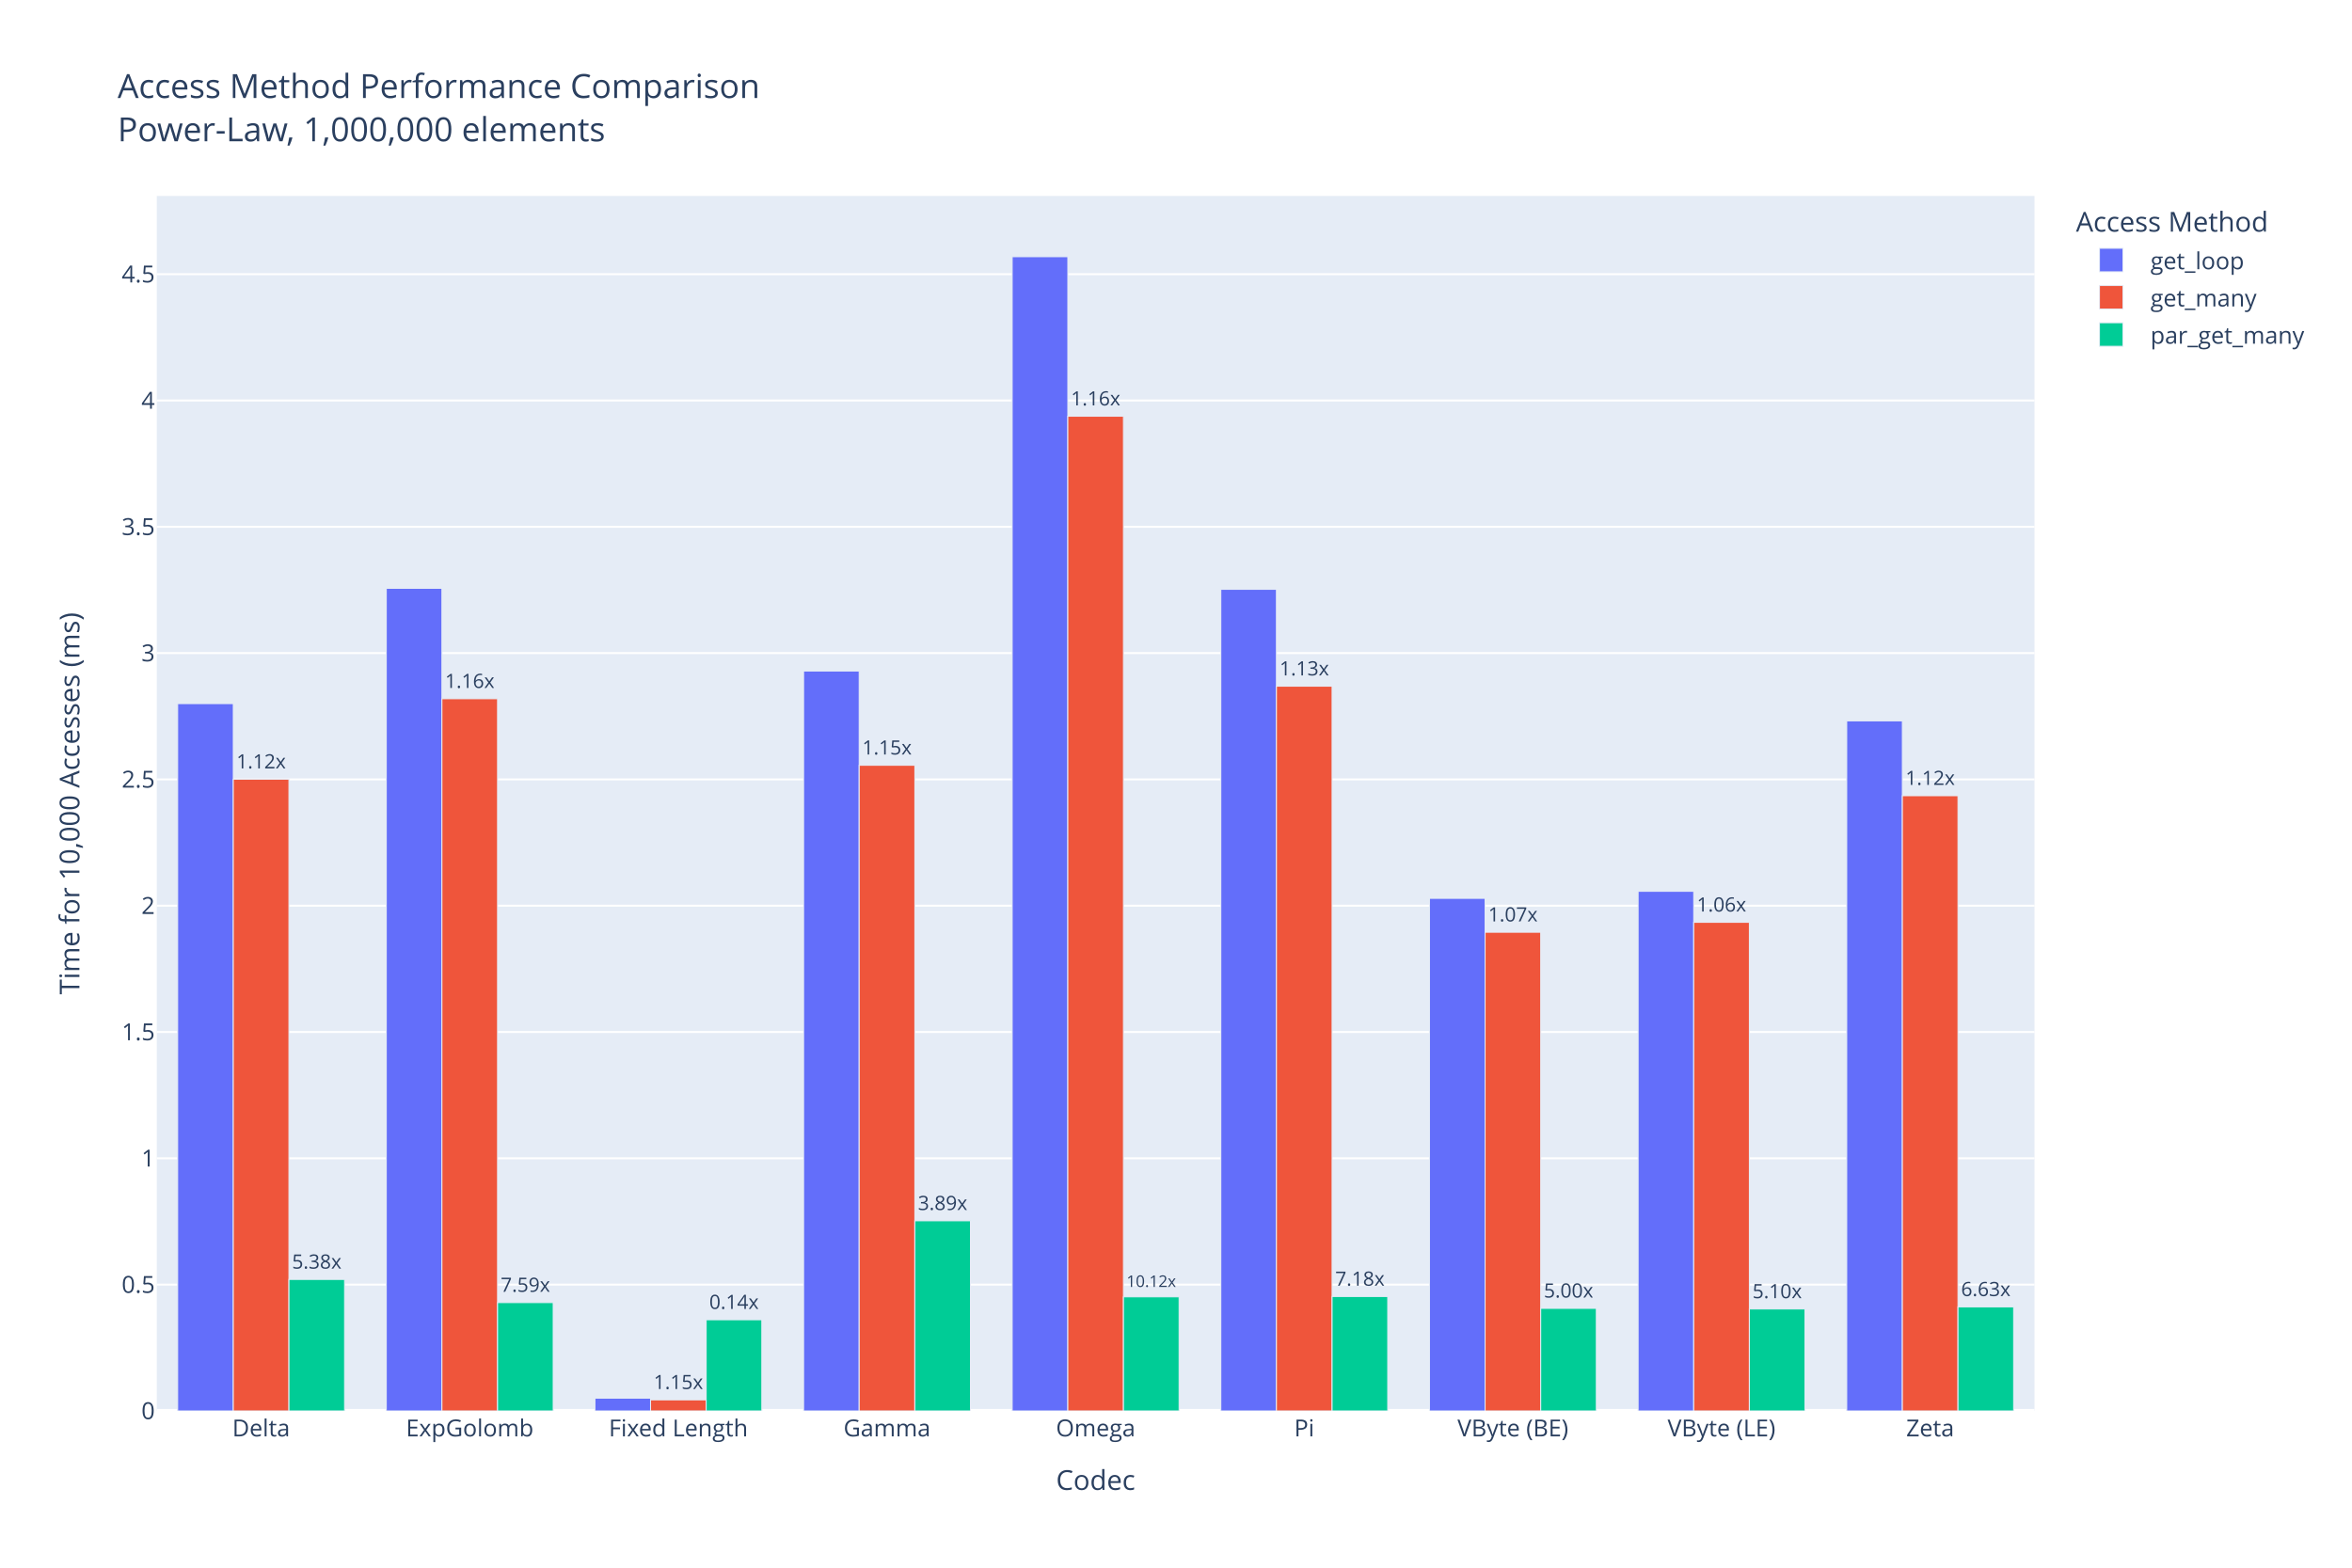
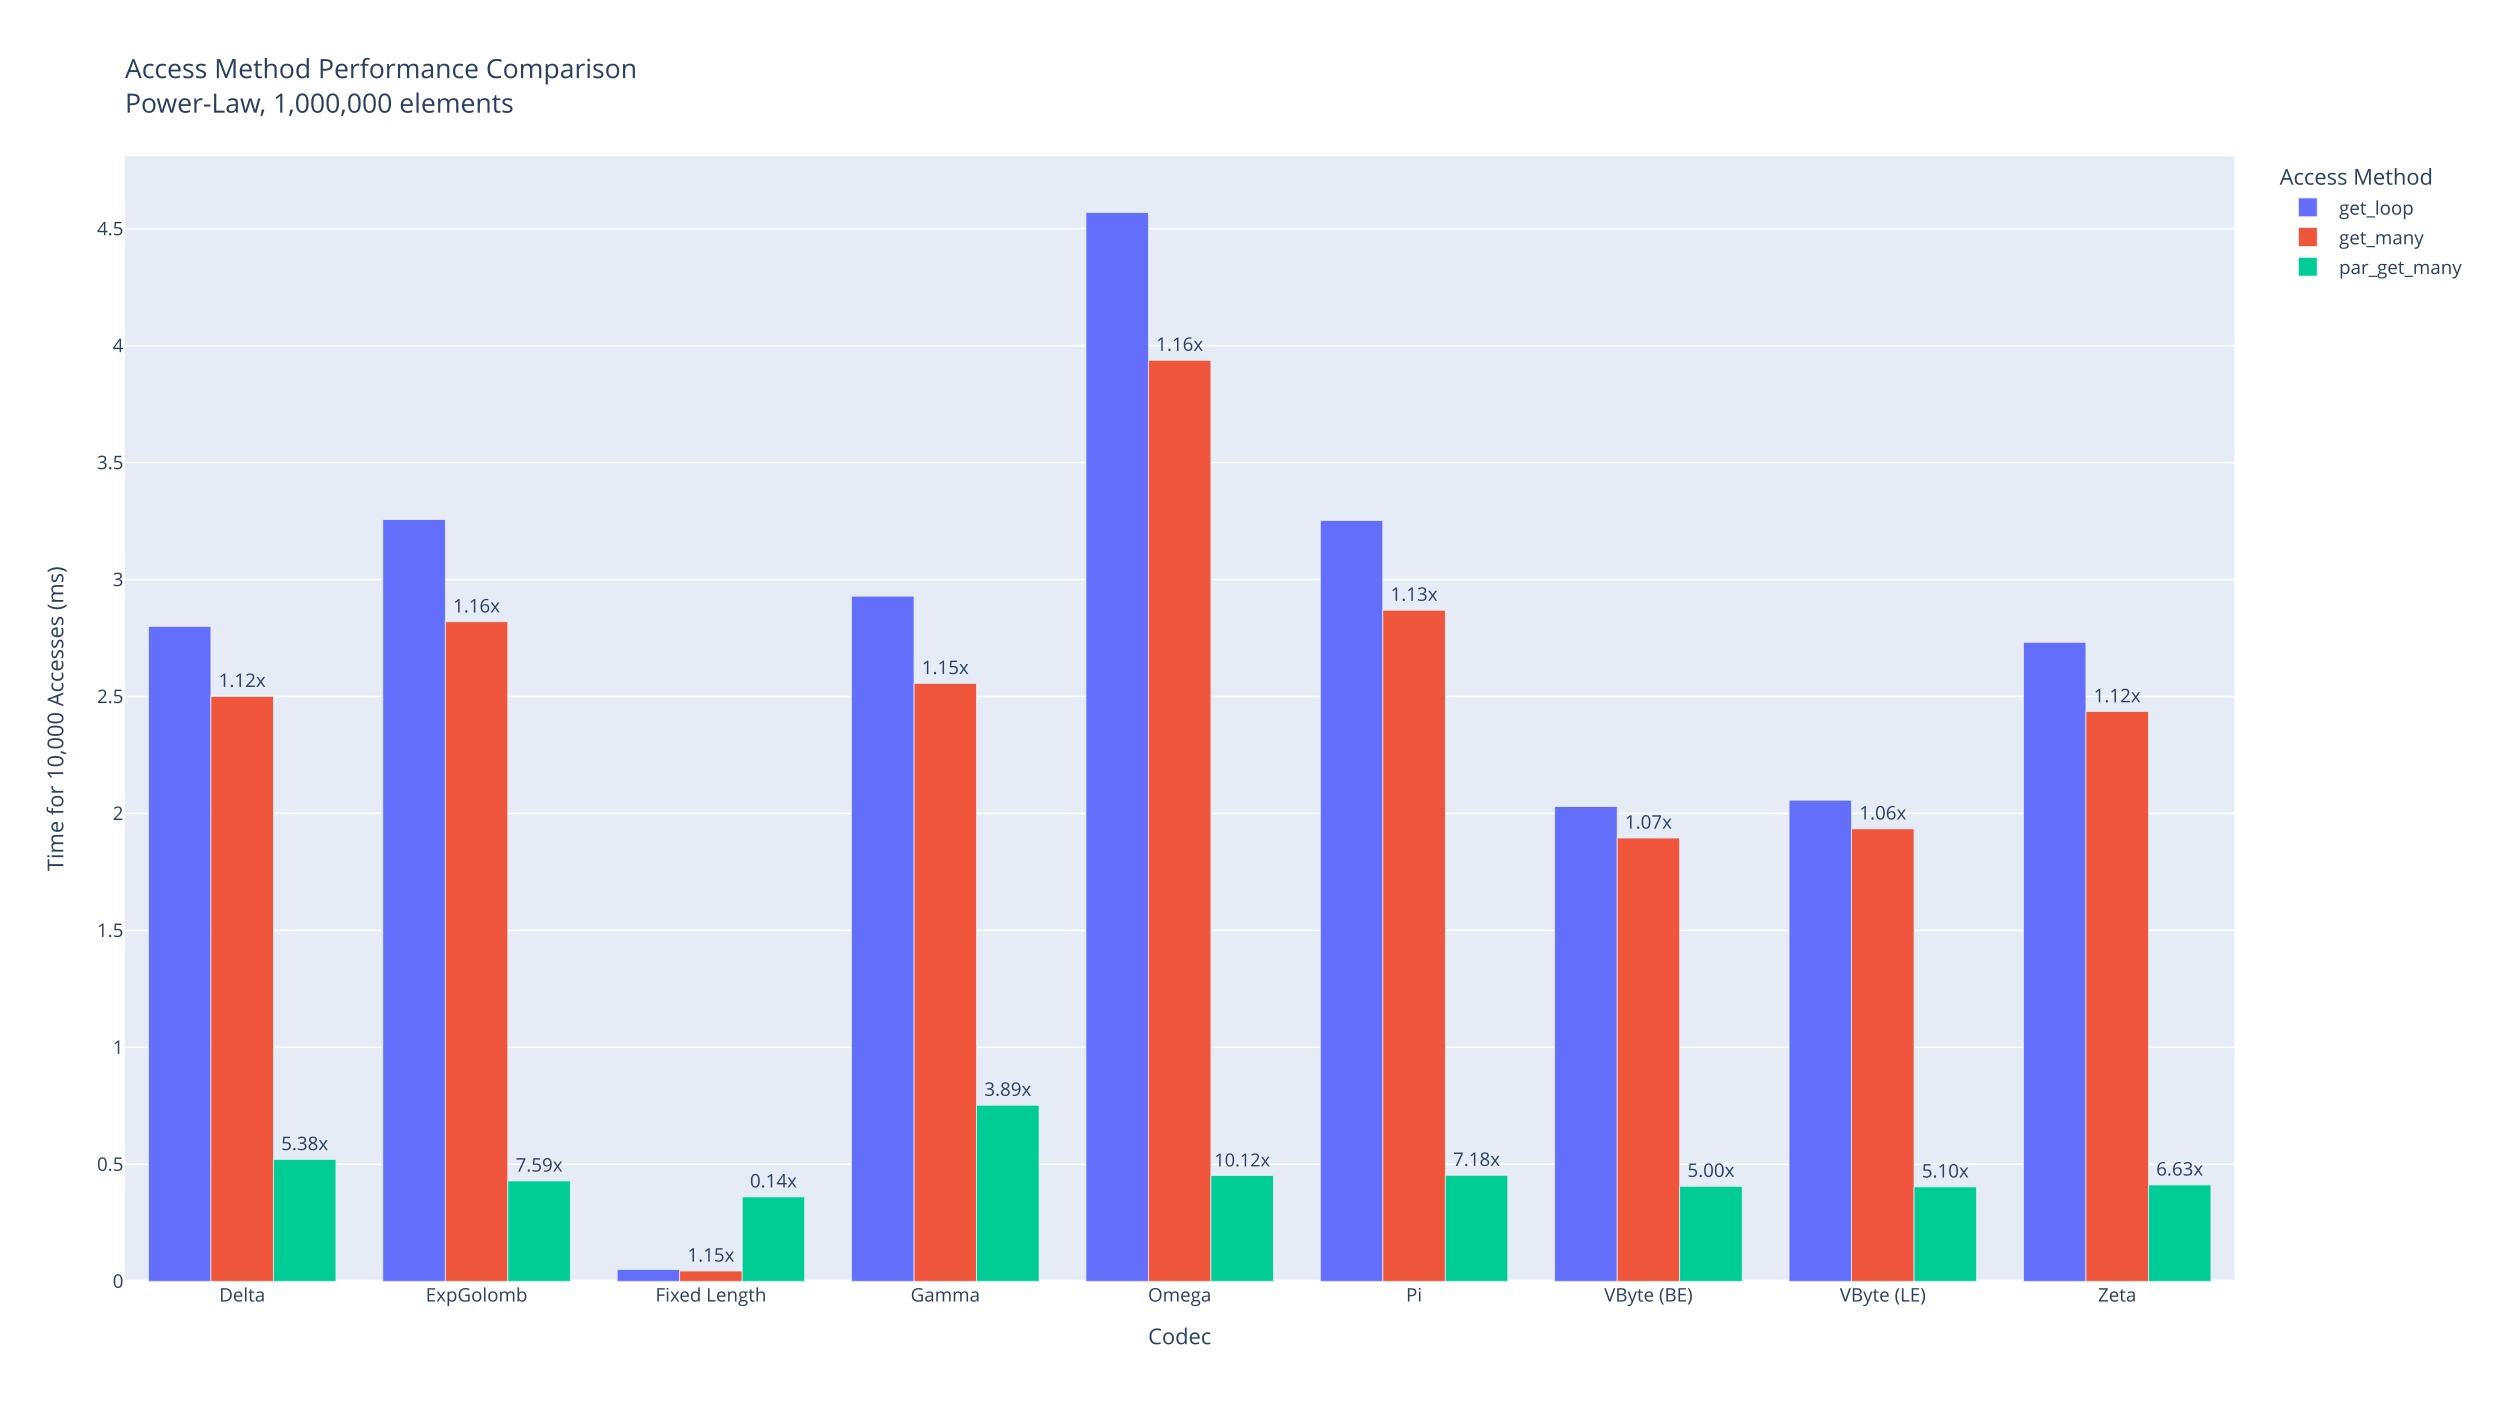
- <svg xmlns="http://www.w3.org/2000/svg" class="main-svg" width="1200" height="800" style="" viewBox="0 0 1200 800">
-   <rect x="0" y="0" width="1200" height="800" style="fill: rgb(255, 255, 255); fill-opacity: 1;" />
-   <defs id="defs-f13b94">
+ <svg xmlns="http://www.w3.org/2000/svg" class="main-svg" width="1600" height="900" style="" viewBox="0 0 1600 900">
+   <rect x="0" y="0" width="1600" height="900" style="fill: rgb(255, 255, 255); fill-opacity: 1;" />
+   <defs id="defs-7ab948">
    <g class="clips">
-       <clipPath id="clipf13b94xyplot" class="plotclip">
-         <rect width="958" height="620" />
+       <clipPath id="clip7ab948xyplot" class="plotclip">
+         <rect width="1350" height="720" />
      </clipPath>
-       <clipPath class="axesclip" id="clipf13b94x">
-         <rect x="80" y="0" width="958" height="800" />
+       <clipPath class="axesclip" id="clip7ab948x">
+         <rect x="80" y="0" width="1350" height="900" />
      </clipPath>
-       <clipPath class="axesclip" id="clipf13b94y">
-         <rect x="0" y="100" width="1200" height="620" />
+       <clipPath class="axesclip" id="clip7ab948y">
+         <rect x="0" y="100" width="1600" height="720" />
      </clipPath>
-       <clipPath class="axesclip" id="clipf13b94xy">
-         <rect x="80" y="100" width="958" height="620" />
+       <clipPath class="axesclip" id="clip7ab948xy">
+         <rect x="80" y="100" width="1350" height="720" />
      </clipPath>
    </g>
    <g class="gradients" />
    <g class="patterns" />
  </defs>
  <g class="bglayer">
-     <rect class="bg" x="80" y="100" width="958" height="620" style="fill: rgb(229, 236, 246); fill-opacity: 1; stroke-width: 0;" />
+     <rect class="bg" x="80" y="100" width="1350" height="720" style="fill: rgb(229, 236, 246); fill-opacity: 1; stroke-width: 0;" />
  </g>
  <g class="layer-below">
    <g class="imagelayer" />
    <g class="shapelayer" />
  </g>
  <g class="cartesianlayer">
    <g class="subplot xy">
      <g class="layer-subplot">
        <g class="shapelayer" />
        <g class="imagelayer" />
      </g>
      <g class="minor-gridlayer">
        <g class="x" />
        <g class="y" />
      </g>
      <g class="gridlayer">
        <g class="x" />
        <g class="y">
-           <path class="ygrid crisp" transform="translate(0,655.55)" d="M80,0h958" style="stroke: rgb(255, 255, 255); stroke-opacity: 1; stroke-width: 1px;" />
-           <path class="ygrid crisp" transform="translate(0,591.09)" d="M80,0h958" style="stroke: rgb(255, 255, 255); stroke-opacity: 1; stroke-width: 1px;" />
-           <path class="ygrid crisp" transform="translate(0,526.64)" d="M80,0h958" style="stroke: rgb(255, 255, 255); stroke-opacity: 1; stroke-width: 1px;" />
-           <path class="ygrid crisp" transform="translate(0,462.19)" d="M80,0h958" style="stroke: rgb(255, 255, 255); stroke-opacity: 1; stroke-width: 1px;" />
-           <path class="ygrid crisp" transform="translate(0,397.73)" d="M80,0h958" style="stroke: rgb(255, 255, 255); stroke-opacity: 1; stroke-width: 1px;" />
-           <path class="ygrid crisp" transform="translate(0,333.28)" d="M80,0h958" style="stroke: rgb(255, 255, 255); stroke-opacity: 1; stroke-width: 1px;" />
-           <path class="ygrid crisp" transform="translate(0,268.83)" d="M80,0h958" style="stroke: rgb(255, 255, 255); stroke-opacity: 1; stroke-width: 1px;" />
-           <path class="ygrid crisp" transform="translate(0,204.38)" d="M80,0h958" style="stroke: rgb(255, 255, 255); stroke-opacity: 1; stroke-width: 1px;" />
-           <path class="ygrid crisp" transform="translate(0,139.92)" d="M80,0h958" style="stroke: rgb(255, 255, 255); stroke-opacity: 1; stroke-width: 1px;" />
+           <path class="ygrid crisp" transform="translate(0,745.15)" d="M80,0h1350" style="stroke: rgb(255, 255, 255); stroke-opacity: 1; stroke-width: 1px;" />
+           <path class="ygrid crisp" transform="translate(0,670.3)" d="M80,0h1350" style="stroke: rgb(255, 255, 255); stroke-opacity: 1; stroke-width: 1px;" />
+           <path class="ygrid crisp" transform="translate(0,595.45)" d="M80,0h1350" style="stroke: rgb(255, 255, 255); stroke-opacity: 1; stroke-width: 1px;" />
+           <path class="ygrid crisp" transform="translate(0,520.61)" d="M80,0h1350" style="stroke: rgb(255, 255, 255); stroke-opacity: 1; stroke-width: 1px;" />
+           <path class="ygrid crisp" transform="translate(0,445.76)" d="M80,0h1350" style="stroke: rgb(255, 255, 255); stroke-opacity: 1; stroke-width: 1px;" />
+           <path class="ygrid crisp" transform="translate(0,370.91)" d="M80,0h1350" style="stroke: rgb(255, 255, 255); stroke-opacity: 1; stroke-width: 1px;" />
+           <path class="ygrid crisp" transform="translate(0,296.06)" d="M80,0h1350" style="stroke: rgb(255, 255, 255); stroke-opacity: 1; stroke-width: 1px;" />
+           <path class="ygrid crisp" transform="translate(0,221.21)" d="M80,0h1350" style="stroke: rgb(255, 255, 255); stroke-opacity: 1; stroke-width: 1px;" />
+           <path class="ygrid crisp" transform="translate(0,146.36)" d="M80,0h1350" style="stroke: rgb(255, 255, 255); stroke-opacity: 1; stroke-width: 1px;" />
        </g>
      </g>
      <g class="zerolinelayer">
-         <path class="yzl zl crisp" transform="translate(0,720)" d="M80,0h958" style="stroke: rgb(255, 255, 255); stroke-opacity: 1; stroke-width: 2px;" />
+         <path class="yzl zl crisp" transform="translate(0,820)" d="M80,0h1350" style="stroke: rgb(255, 255, 255); stroke-opacity: 1; stroke-width: 2px;" />
      </g>
      <g class="layer-between">
        <g class="shapelayer" />
        <g class="imagelayer" />
      </g>
      <path class="xlines-below" />
      <path class="ylines-below" />
      <g class="overlines-below" />
      <g class="xaxislayer-below" />
      <g class="yaxislayer-below" />
      <g class="overaxes-below" />
      <g class="overplot">
-         <g class="xy" transform="translate(80,100)" clip-path="url(#clipf13b94xyplot)">
+         <g class="xy" transform="translate(80,100)" clip-path="url(#clip7ab948xyplot)">
          <g class="barlayer mlayer">
            <g class="trace bars" style="opacity: 1;">
              <g class="points">
                <g class="point">
-                   <path d="M10.64,620V259.06H39.03V620Z" style="vector-effect: none; opacity: 1; stroke-width: 0.5px; fill: rgb(99, 110, 250); fill-opacity: 1; stroke: rgb(229, 236, 246); stroke-opacity: 1;" />
-                 </g>
-                 <g class="point">
-                   <path d="M117.09,620V200.23H145.47V620Z" style="vector-effect: none; opacity: 1; stroke-width: 0.5px; fill: rgb(99, 110, 250); fill-opacity: 1; stroke: rgb(229, 236, 246); stroke-opacity: 1;" />
-                 </g>
-                 <g class="point">
-                   <path d="M223.53,620V613.51H251.92V620Z" style="vector-effect: none; opacity: 1; stroke-width: 0.5px; fill: rgb(99, 110, 250); fill-opacity: 1; stroke: rgb(229, 236, 246); stroke-opacity: 1;" />
-                 </g>
-                 <g class="point">
-                   <path d="M329.98,620V242.43H358.36V620Z" style="vector-effect: none; opacity: 1; stroke-width: 0.5px; fill: rgb(99, 110, 250); fill-opacity: 1; stroke: rgb(229, 236, 246); stroke-opacity: 1;" />
-                 </g>
-                 <g class="point">
-                   <path d="M436.42,620V31H464.81V620Z" style="vector-effect: none; opacity: 1; stroke-width: 0.5px; fill: rgb(99, 110, 250); fill-opacity: 1; stroke: rgb(229, 236, 246); stroke-opacity: 1;" />
-                 </g>
-                 <g class="point">
-                   <path d="M542.87,620V200.74H571.25V620Z" style="vector-effect: none; opacity: 1; stroke-width: 0.5px; fill: rgb(99, 110, 250); fill-opacity: 1; stroke: rgb(229, 236, 246); stroke-opacity: 1;" />
-                 </g>
-                 <g class="point">
-                   <path d="M649.31,620V358.43H677.7V620Z" style="vector-effect: none; opacity: 1; stroke-width: 0.5px; fill: rgb(99, 110, 250); fill-opacity: 1; stroke: rgb(229, 236, 246); stroke-opacity: 1;" />
-                 </g>
-                 <g class="point">
-                   <path d="M755.76,620V354.85H784.14V620Z" style="vector-effect: none; opacity: 1; stroke-width: 0.5px; fill: rgb(99, 110, 250); fill-opacity: 1; stroke: rgb(229, 236, 246); stroke-opacity: 1;" />
-                 </g>
-                 <g class="point">
-                   <path d="M862.2,620V267.86H890.59V620Z" style="vector-effect: none; opacity: 1; stroke-width: 0.5px; fill: rgb(99, 110, 250); fill-opacity: 1; stroke: rgb(229, 236, 246); stroke-opacity: 1;" />
+                   <path d="M15,720V300.85H55V720Z" style="vector-effect: none; opacity: 1; stroke-width: 0.5px; fill: rgb(99, 110, 250); fill-opacity: 1; stroke: rgb(229, 236, 246); stroke-opacity: 1;" />
+                 </g>
+                 <g class="point">
+                   <path d="M165,720V232.53H205V720Z" style="vector-effect: none; opacity: 1; stroke-width: 0.5px; fill: rgb(99, 110, 250); fill-opacity: 1; stroke: rgb(229, 236, 246); stroke-opacity: 1;" />
+                 </g>
+                 <g class="point">
+                   <path d="M315,720V712.46H355V720Z" style="vector-effect: none; opacity: 1; stroke-width: 0.5px; fill: rgb(99, 110, 250); fill-opacity: 1; stroke: rgb(229, 236, 246); stroke-opacity: 1;" />
+                 </g>
+                 <g class="point">
+                   <path d="M465,720V281.53H505V720Z" style="vector-effect: none; opacity: 1; stroke-width: 0.5px; fill: rgb(99, 110, 250); fill-opacity: 1; stroke: rgb(229, 236, 246); stroke-opacity: 1;" />
+                 </g>
+                 <g class="point">
+                   <path d="M615,720V36H655V720Z" style="vector-effect: none; opacity: 1; stroke-width: 0.5px; fill: rgb(99, 110, 250); fill-opacity: 1; stroke: rgb(229, 236, 246); stroke-opacity: 1;" />
+                 </g>
+                 <g class="point">
+                   <path d="M765,720V233.12H805V720Z" style="vector-effect: none; opacity: 1; stroke-width: 0.5px; fill: rgb(99, 110, 250); fill-opacity: 1; stroke: rgb(229, 236, 246); stroke-opacity: 1;" />
+                 </g>
+                 <g class="point">
+                   <path d="M915,720V416.24H955V720Z" style="vector-effect: none; opacity: 1; stroke-width: 0.5px; fill: rgb(99, 110, 250); fill-opacity: 1; stroke: rgb(229, 236, 246); stroke-opacity: 1;" />
+                 </g>
+                 <g class="point">
+                   <path d="M1065,720V412.09H1105V720Z" style="vector-effect: none; opacity: 1; stroke-width: 0.5px; fill: rgb(99, 110, 250); fill-opacity: 1; stroke: rgb(229, 236, 246); stroke-opacity: 1;" />
+                 </g>
+                 <g class="point">
+                   <path d="M1215,720V311.06H1255V720Z" style="vector-effect: none; opacity: 1; stroke-width: 0.5px; fill: rgb(99, 110, 250); fill-opacity: 1; stroke: rgb(229, 236, 246); stroke-opacity: 1;" />
                </g>
              </g>
            </g>
            <g class="trace bars" style="opacity: 1;">
              <g class="points">
                <g class="point">
-                   <path d="M39.03,620V297.63H67.41V620Z" style="vector-effect: none; opacity: 1; stroke-width: 0.5px; fill: rgb(239, 85, 59); fill-opacity: 1; stroke: rgb(229, 236, 246); stroke-opacity: 1;" />
-                   <text class="bartext bartext-outside" text-anchor="middle" data-notex="1" x="0" y="0" style="font-family: 'Open Sans', verdana, arial, sans-serif; font-size: 12px; fill: rgb(42, 63, 95); fill-opacity: 1; white-space: pre;" transform="translate(53.22,292.1143)scale(0.8385596)">1.12x</text>
-                 </g>
-                 <g class="point">
-                   <path d="M145.47,620V256.58H173.86V620Z" style="vector-effect: none; opacity: 1; stroke-width: 0.5px; fill: rgb(239, 85, 59); fill-opacity: 1; stroke: rgb(229, 236, 246); stroke-opacity: 1;" />
-                   <text class="bartext bartext-outside" text-anchor="middle" data-notex="1" x="0" y="0" style="font-family: 'Open Sans', verdana, arial, sans-serif; font-size: 12px; fill: rgb(42, 63, 95); fill-opacity: 1; white-space: pre;" transform="translate(159.665,251.0634)scale(0.838855)">1.16x</text>
-                 </g>
-                 <g class="point">
-                   <path d="M251.92,620V614.35H280.3V620Z" style="vector-effect: none; opacity: 1; stroke-width: 0.5px; fill: rgb(239, 85, 59); fill-opacity: 1; stroke: rgb(229, 236, 246); stroke-opacity: 1;" />
-                   <text class="bartext bartext-outside" text-anchor="middle" data-notex="1" x="0" y="0" style="font-family: 'Open Sans', verdana, arial, sans-serif; font-size: 12px; fill: rgb(42, 63, 95); fill-opacity: 1; white-space: pre;" transform="translate(266.11,608.8343)scale(0.8385596)">1.15x</text>
-                 </g>
-                 <g class="point">
-                   <path d="M358.36,620V290.54H386.75V620Z" style="vector-effect: none; opacity: 1; stroke-width: 0.5px; fill: rgb(239, 85, 59); fill-opacity: 1; stroke: rgb(229, 236, 246); stroke-opacity: 1;" />
-                   <text class="bartext bartext-outside" text-anchor="middle" data-notex="1" x="0" y="0" style="font-family: 'Open Sans', verdana, arial, sans-serif; font-size: 12px; fill: rgb(42, 63, 95); fill-opacity: 1; white-space: pre;" transform="translate(372.555,285.0234)scale(0.838855)">1.15x</text>
-                 </g>
-                 <g class="point">
-                   <path d="M464.81,620V112.41H493.19V620Z" style="vector-effect: none; opacity: 1; stroke-width: 0.5px; fill: rgb(239, 85, 59); fill-opacity: 1; stroke: rgb(229, 236, 246); stroke-opacity: 1;" />
-                   <text class="bartext bartext-outside" text-anchor="middle" data-notex="1" x="0" y="0" style="font-family: 'Open Sans', verdana, arial, sans-serif; font-size: 12px; fill: rgb(42, 63, 95); fill-opacity: 1; white-space: pre;" transform="translate(479,106.8943)scale(0.8385596)">1.16x</text>
-                 </g>
-                 <g class="point">
-                   <path d="M571.25,620V250.18H599.64V620Z" style="vector-effect: none; opacity: 1; stroke-width: 0.5px; fill: rgb(239, 85, 59); fill-opacity: 1; stroke: rgb(229, 236, 246); stroke-opacity: 1;" />
-                   <text class="bartext bartext-outside" text-anchor="middle" data-notex="1" x="0" y="0" style="font-family: 'Open Sans', verdana, arial, sans-serif; font-size: 12px; fill: rgb(42, 63, 95); fill-opacity: 1; white-space: pre;" transform="translate(585.445,244.6634)scale(0.838855)">1.13x</text>
-                 </g>
-                 <g class="point">
-                   <path d="M677.7,620V375.73H706.08V620Z" style="vector-effect: none; opacity: 1; stroke-width: 0.5px; fill: rgb(239, 85, 59); fill-opacity: 1; stroke: rgb(229, 236, 246); stroke-opacity: 1;" />
-                   <text class="bartext bartext-outside" text-anchor="middle" data-notex="1" x="0" y="0" style="font-family: 'Open Sans', verdana, arial, sans-serif; font-size: 12px; fill: rgb(42, 63, 95); fill-opacity: 1; white-space: pre;" transform="translate(691.89,370.2143)scale(0.8385596)">1.07x</text>
-                 </g>
-                 <g class="point">
-                   <path d="M784.14,620V370.68H812.53V620Z" style="vector-effect: none; opacity: 1; stroke-width: 0.5px; fill: rgb(239, 85, 59); fill-opacity: 1; stroke: rgb(229, 236, 246); stroke-opacity: 1;" />
-                   <text class="bartext bartext-outside" text-anchor="middle" data-notex="1" x="0" y="0" style="font-family: 'Open Sans', verdana, arial, sans-serif; font-size: 12px; fill: rgb(42, 63, 95); fill-opacity: 1; white-space: pre;" transform="translate(798.335,365.1634)scale(0.838855)">1.06x</text>
-                 </g>
-                 <g class="point">
-                   <path d="M890.59,620V306.07H918.97V620Z" style="vector-effect: none; opacity: 1; stroke-width: 0.5px; fill: rgb(239, 85, 59); fill-opacity: 1; stroke: rgb(229, 236, 246); stroke-opacity: 1;" />
-                   <text class="bartext bartext-outside" text-anchor="middle" data-notex="1" x="0" y="0" style="font-family: 'Open Sans', verdana, arial, sans-serif; font-size: 12px; fill: rgb(42, 63, 95); fill-opacity: 1; white-space: pre;" transform="translate(904.78,300.5543)scale(0.8385596)">1.12x</text>
+                   <path d="M55,720V345.64H95V720Z" style="vector-effect: none; opacity: 1; stroke-width: 0.5px; fill: rgb(239, 85, 59); fill-opacity: 1; stroke: rgb(229, 236, 246); stroke-opacity: 1;" />
+                   <text class="bartext bartext-outside" text-anchor="middle" data-notex="1" x="0" y="0" style="font-family: 'Open Sans', verdana, arial, sans-serif; font-size: 12px; fill: rgb(42, 63, 95); fill-opacity: 1; white-space: pre;" transform="translate(75,339.64)">1.12x</text>
+                 </g>
+                 <g class="point">
+                   <path d="M205,720V297.97H245V720Z" style="vector-effect: none; opacity: 1; stroke-width: 0.5px; fill: rgb(239, 85, 59); fill-opacity: 1; stroke: rgb(229, 236, 246); stroke-opacity: 1;" />
+                   <text class="bartext bartext-outside" text-anchor="middle" data-notex="1" x="0" y="0" style="font-family: 'Open Sans', verdana, arial, sans-serif; font-size: 12px; fill: rgb(42, 63, 95); fill-opacity: 1; white-space: pre;" transform="translate(225,291.97)">1.16x</text>
+                 </g>
+                 <g class="point">
+                   <path d="M355,720V713.43H395V720Z" style="vector-effect: none; opacity: 1; stroke-width: 0.5px; fill: rgb(239, 85, 59); fill-opacity: 1; stroke: rgb(229, 236, 246); stroke-opacity: 1;" />
+                   <text class="bartext bartext-outside" text-anchor="middle" data-notex="1" x="0" y="0" style="font-family: 'Open Sans', verdana, arial, sans-serif; font-size: 12px; fill: rgb(42, 63, 95); fill-opacity: 1; white-space: pre;" transform="translate(375,707.43)">1.15x</text>
+                 </g>
+                 <g class="point">
+                   <path d="M505,720V337.4H545V720Z" style="vector-effect: none; opacity: 1; stroke-width: 0.5px; fill: rgb(239, 85, 59); fill-opacity: 1; stroke: rgb(229, 236, 246); stroke-opacity: 1;" />
+                   <text class="bartext bartext-outside" text-anchor="middle" data-notex="1" x="0" y="0" style="font-family: 'Open Sans', verdana, arial, sans-serif; font-size: 12px; fill: rgb(42, 63, 95); fill-opacity: 1; white-space: pre;" transform="translate(525,331.4)">1.15x</text>
+                 </g>
+                 <g class="point">
+                   <path d="M655,720V130.55H695V720Z" style="vector-effect: none; opacity: 1; stroke-width: 0.5px; fill: rgb(239, 85, 59); fill-opacity: 1; stroke: rgb(229, 236, 246); stroke-opacity: 1;" />
+                   <text class="bartext bartext-outside" text-anchor="middle" data-notex="1" x="0" y="0" style="font-family: 'Open Sans', verdana, arial, sans-serif; font-size: 12px; fill: rgb(42, 63, 95); fill-opacity: 1; white-space: pre;" transform="translate(675,124.55)">1.16x</text>
+                 </g>
+                 <g class="point">
+                   <path d="M805,720V290.53H845V720Z" style="vector-effect: none; opacity: 1; stroke-width: 0.5px; fill: rgb(239, 85, 59); fill-opacity: 1; stroke: rgb(229, 236, 246); stroke-opacity: 1;" />
+                   <text class="bartext bartext-outside" text-anchor="middle" data-notex="1" x="0" y="0" style="font-family: 'Open Sans', verdana, arial, sans-serif; font-size: 12px; fill: rgb(42, 63, 95); fill-opacity: 1; white-space: pre;" transform="translate(825,284.53)">1.13x</text>
+                 </g>
+                 <g class="point">
+                   <path d="M955,720V436.33H995V720Z" style="vector-effect: none; opacity: 1; stroke-width: 0.5px; fill: rgb(239, 85, 59); fill-opacity: 1; stroke: rgb(229, 236, 246); stroke-opacity: 1;" />
+                   <text class="bartext bartext-outside" text-anchor="middle" data-notex="1" x="0" y="0" style="font-family: 'Open Sans', verdana, arial, sans-serif; font-size: 12px; fill: rgb(42, 63, 95); fill-opacity: 1; white-space: pre;" transform="translate(975,430.33)">1.07x</text>
+                 </g>
+                 <g class="point">
+                   <path d="M1105,720V430.47H1145V720Z" style="vector-effect: none; opacity: 1; stroke-width: 0.5px; fill: rgb(239, 85, 59); fill-opacity: 1; stroke: rgb(229, 236, 246); stroke-opacity: 1;" />
+                   <text class="bartext bartext-outside" text-anchor="middle" data-notex="1" x="0" y="0" style="font-family: 'Open Sans', verdana, arial, sans-serif; font-size: 12px; fill: rgb(42, 63, 95); fill-opacity: 1; white-space: pre;" transform="translate(1125,424.47)">1.06x</text>
+                 </g>
+                 <g class="point">
+                   <path d="M1255,720V355.44H1295V720Z" style="vector-effect: none; opacity: 1; stroke-width: 0.5px; fill: rgb(239, 85, 59); fill-opacity: 1; stroke: rgb(229, 236, 246); stroke-opacity: 1;" />
+                   <text class="bartext bartext-outside" text-anchor="middle" data-notex="1" x="0" y="0" style="font-family: 'Open Sans', verdana, arial, sans-serif; font-size: 12px; fill: rgb(42, 63, 95); fill-opacity: 1; white-space: pre;" transform="translate(1275,349.44)">1.12x</text>
                </g>
              </g>
            </g>
            <g class="trace bars" style="opacity: 1;">
              <g class="points">
                <g class="point">
-                   <path d="M67.41,620V552.9H95.8V620Z" style="vector-effect: none; opacity: 1; stroke-width: 0.5px; fill: rgb(0, 204, 150); fill-opacity: 1; stroke: rgb(229, 236, 246); stroke-opacity: 1;" />
-                   <text class="bartext bartext-outside" text-anchor="middle" data-notex="1" x="0" y="0" style="font-family: 'Open Sans', verdana, arial, sans-serif; font-size: 12px; fill: rgb(42, 63, 95); fill-opacity: 1; white-space: pre;" transform="translate(81.605,547.3834)scale(0.838855)">5.38x</text>
-                 </g>
-                 <g class="point">
-                   <path d="M173.86,620V564.73H202.24V620Z" style="vector-effect: none; opacity: 1; stroke-width: 0.5px; fill: rgb(0, 204, 150); fill-opacity: 1; stroke: rgb(229, 236, 246); stroke-opacity: 1;" />
-                   <text class="bartext bartext-outside" text-anchor="middle" data-notex="1" x="0" y="0" style="font-family: 'Open Sans', verdana, arial, sans-serif; font-size: 12px; fill: rgb(42, 63, 95); fill-opacity: 1; white-space: pre;" transform="translate(188.05,559.2143)scale(0.8385596)">7.59x</text>
-                 </g>
-                 <g class="point">
-                   <path d="M280.3,620V573.48H308.69V620Z" style="vector-effect: none; opacity: 1; stroke-width: 0.5px; fill: rgb(0, 204, 150); fill-opacity: 1; stroke: rgb(229, 236, 246); stroke-opacity: 1;" />
-                   <text class="bartext bartext-outside" text-anchor="middle" data-notex="1" x="0" y="0" style="font-family: 'Open Sans', verdana, arial, sans-serif; font-size: 12px; fill: rgb(42, 63, 95); fill-opacity: 1; white-space: pre;" transform="translate(294.495,567.9634)scale(0.838855)">0.14x</text>
-                 </g>
-                 <g class="point">
-                   <path d="M386.75,620V522.99H415.13V620Z" style="vector-effect: none; opacity: 1; stroke-width: 0.5px; fill: rgb(0, 204, 150); fill-opacity: 1; stroke: rgb(229, 236, 246); stroke-opacity: 1;" />
-                   <text class="bartext bartext-outside" text-anchor="middle" data-notex="1" x="0" y="0" style="font-family: 'Open Sans', verdana, arial, sans-serif; font-size: 12px; fill: rgb(42, 63, 95); fill-opacity: 1; white-space: pre;" transform="translate(400.94,517.4743)scale(0.8385596)">3.89x</text>
-                 </g>
-                 <g class="point">
-                   <path d="M493.19,620V561.79H521.58V620Z" style="vector-effect: none; opacity: 1; stroke-width: 0.5px; fill: rgb(0, 204, 150); fill-opacity: 1; stroke: rgb(229, 236, 246); stroke-opacity: 1;" />
-                   <text class="bartext bartext-outside" text-anchor="middle" data-notex="1" x="0" y="0" style="font-family: 'Open Sans', verdana, arial, sans-serif; font-size: 12px; fill: rgb(42, 63, 95); fill-opacity: 1; white-space: pre;" transform="translate(507.385,556.7362)scale(0.6846119)">10.12x</text>
-                 </g>
-                 <g class="point">
-                   <path d="M599.64,620V561.61H628.02V620Z" style="vector-effect: none; opacity: 1; stroke-width: 0.5px; fill: rgb(0, 204, 150); fill-opacity: 1; stroke: rgb(229, 236, 246); stroke-opacity: 1;" />
-                   <text class="bartext bartext-outside" text-anchor="middle" data-notex="1" x="0" y="0" style="font-family: 'Open Sans', verdana, arial, sans-serif; font-size: 12px; fill: rgb(42, 63, 95); fill-opacity: 1; white-space: pre;" transform="translate(613.83,556.0943)scale(0.8385596)">7.18x</text>
-                 </g>
-                 <g class="point">
-                   <path d="M706.08,620V567.67H734.47V620Z" style="vector-effect: none; opacity: 1; stroke-width: 0.5px; fill: rgb(0, 204, 150); fill-opacity: 1; stroke: rgb(229, 236, 246); stroke-opacity: 1;" />
-                   <text class="bartext bartext-outside" text-anchor="middle" data-notex="1" x="0" y="0" style="font-family: 'Open Sans', verdana, arial, sans-serif; font-size: 12px; fill: rgb(42, 63, 95); fill-opacity: 1; white-space: pre;" transform="translate(720.275,562.1534)scale(0.838855)">5.00x</text>
-                 </g>
-                 <g class="point">
-                   <path d="M812.53,620V567.99H840.91V620Z" style="vector-effect: none; opacity: 1; stroke-width: 0.5px; fill: rgb(0, 204, 150); fill-opacity: 1; stroke: rgb(229, 236, 246); stroke-opacity: 1;" />
-                   <text class="bartext bartext-outside" text-anchor="middle" data-notex="1" x="0" y="0" style="font-family: 'Open Sans', verdana, arial, sans-serif; font-size: 12px; fill: rgb(42, 63, 95); fill-opacity: 1; white-space: pre;" transform="translate(826.72,562.4743)scale(0.8385596)">5.10x</text>
-                 </g>
-                 <g class="point">
-                   <path d="M918.97,620V566.91H947.36V620Z" style="vector-effect: none; opacity: 1; stroke-width: 0.5px; fill: rgb(0, 204, 150); fill-opacity: 1; stroke: rgb(229, 236, 246); stroke-opacity: 1;" />
-                   <text class="bartext bartext-outside" text-anchor="middle" data-notex="1" x="0" y="0" style="font-family: 'Open Sans', verdana, arial, sans-serif; font-size: 12px; fill: rgb(42, 63, 95); fill-opacity: 1; white-space: pre;" transform="translate(933.165,561.3934)scale(0.838855)">6.63x</text>
+                   <path d="M95,720V642.08H135V720Z" style="vector-effect: none; opacity: 1; stroke-width: 0.5px; fill: rgb(0, 204, 150); fill-opacity: 1; stroke: rgb(229, 236, 246); stroke-opacity: 1;" />
+                   <text class="bartext bartext-outside" text-anchor="middle" data-notex="1" x="0" y="0" style="font-family: 'Open Sans', verdana, arial, sans-serif; font-size: 12px; fill: rgb(42, 63, 95); fill-opacity: 1; white-space: pre;" transform="translate(115,636.08)">5.38x</text>
+                 </g>
+                 <g class="point">
+                   <path d="M245,720V655.81H285V720Z" style="vector-effect: none; opacity: 1; stroke-width: 0.5px; fill: rgb(0, 204, 150); fill-opacity: 1; stroke: rgb(229, 236, 246); stroke-opacity: 1;" />
+                   <text class="bartext bartext-outside" text-anchor="middle" data-notex="1" x="0" y="0" style="font-family: 'Open Sans', verdana, arial, sans-serif; font-size: 12px; fill: rgb(42, 63, 95); fill-opacity: 1; white-space: pre;" transform="translate(265,649.81)">7.59x</text>
+                 </g>
+                 <g class="point">
+                   <path d="M395,720V665.98H435V720Z" style="vector-effect: none; opacity: 1; stroke-width: 0.5px; fill: rgb(0, 204, 150); fill-opacity: 1; stroke: rgb(229, 236, 246); stroke-opacity: 1;" />
+                   <text class="bartext bartext-outside" text-anchor="middle" data-notex="1" x="0" y="0" style="font-family: 'Open Sans', verdana, arial, sans-serif; font-size: 12px; fill: rgb(42, 63, 95); fill-opacity: 1; white-space: pre;" transform="translate(415,659.98)">0.14x</text>
+                 </g>
+                 <g class="point">
+                   <path d="M545,720V607.34H585V720Z" style="vector-effect: none; opacity: 1; stroke-width: 0.5px; fill: rgb(0, 204, 150); fill-opacity: 1; stroke: rgb(229, 236, 246); stroke-opacity: 1;" />
+                   <text class="bartext bartext-outside" text-anchor="middle" data-notex="1" x="0" y="0" style="font-family: 'Open Sans', verdana, arial, sans-serif; font-size: 12px; fill: rgb(42, 63, 95); fill-opacity: 1; white-space: pre;" transform="translate(565,601.34)">3.89x</text>
+                 </g>
+                 <g class="point">
+                   <path d="M695,720V652.4H735V720Z" style="vector-effect: none; opacity: 1; stroke-width: 0.5px; fill: rgb(0, 204, 150); fill-opacity: 1; stroke: rgb(229, 236, 246); stroke-opacity: 1;" />
+                   <text class="bartext bartext-outside" text-anchor="middle" data-notex="1" x="0" y="0" style="font-family: 'Open Sans', verdana, arial, sans-serif; font-size: 12px; fill: rgb(42, 63, 95); fill-opacity: 1; white-space: pre;" transform="translate(715,646.5063)scale(0.9645818)">10.12x</text>
+                 </g>
+                 <g class="point">
+                   <path d="M845,720V652.19H885V720Z" style="vector-effect: none; opacity: 1; stroke-width: 0.5px; fill: rgb(0, 204, 150); fill-opacity: 1; stroke: rgb(229, 236, 246); stroke-opacity: 1;" />
+                   <text class="bartext bartext-outside" text-anchor="middle" data-notex="1" x="0" y="0" style="font-family: 'Open Sans', verdana, arial, sans-serif; font-size: 12px; fill: rgb(42, 63, 95); fill-opacity: 1; white-space: pre;" transform="translate(865,646.19)">7.18x</text>
+                 </g>
+                 <g class="point">
+                   <path d="M995,720V659.23H1035V720Z" style="vector-effect: none; opacity: 1; stroke-width: 0.5px; fill: rgb(0, 204, 150); fill-opacity: 1; stroke: rgb(229, 236, 246); stroke-opacity: 1;" />
+                   <text class="bartext bartext-outside" text-anchor="middle" data-notex="1" x="0" y="0" style="font-family: 'Open Sans', verdana, arial, sans-serif; font-size: 12px; fill: rgb(42, 63, 95); fill-opacity: 1; white-space: pre;" transform="translate(1015,653.23)">5.00x</text>
+                 </g>
+                 <g class="point">
+                   <path d="M1145,720V659.6H1185V720Z" style="vector-effect: none; opacity: 1; stroke-width: 0.5px; fill: rgb(0, 204, 150); fill-opacity: 1; stroke: rgb(229, 236, 246); stroke-opacity: 1;" />
+                   <text class="bartext bartext-outside" text-anchor="middle" data-notex="1" x="0" y="0" style="font-family: 'Open Sans', verdana, arial, sans-serif; font-size: 12px; fill: rgb(42, 63, 95); fill-opacity: 1; white-space: pre;" transform="translate(1165,653.6)">5.10x</text>
+                 </g>
+                 <g class="point">
+                   <path d="M1295,720V658.35H1335V720Z" style="vector-effect: none; opacity: 1; stroke-width: 0.5px; fill: rgb(0, 204, 150); fill-opacity: 1; stroke: rgb(229, 236, 246); stroke-opacity: 1;" />
+                   <text class="bartext bartext-outside" text-anchor="middle" data-notex="1" x="0" y="0" style="font-family: 'Open Sans', verdana, arial, sans-serif; font-size: 12px; fill: rgb(42, 63, 95); fill-opacity: 1; white-space: pre;" transform="translate(1315,652.35)">6.63x</text>
                </g>
              </g>
            </g>
          </g>
        </g>
      </g>
      <path class="xlines-above crisp" d="M0,0" style="fill: none;" />
      <path class="ylines-above crisp" d="M0,0" style="fill: none;" />
      <g class="overlines-above" />
      <g class="xaxislayer-above">
        <g class="xtick">
-           <text text-anchor="middle" x="0" y="733" transform="translate(133.22,0)" style="font-family: 'Open Sans', verdana, arial, sans-serif; font-size: 12px; fill: rgb(42, 63, 95); fill-opacity: 1; white-space: pre; opacity: 1;">Delta</text>
-         </g>
-         <g class="xtick">
-           <text text-anchor="middle" x="0" y="733" transform="translate(239.67,0)" style="font-family: 'Open Sans', verdana, arial, sans-serif; font-size: 12px; fill: rgb(42, 63, 95); fill-opacity: 1; white-space: pre; opacity: 1;">ExpGolomb</text>
-         </g>
-         <g class="xtick">
-           <text text-anchor="middle" x="0" y="733" transform="translate(346.11,0)" style="font-family: 'Open Sans', verdana, arial, sans-serif; font-size: 12px; fill: rgb(42, 63, 95); fill-opacity: 1; white-space: pre; opacity: 1;">Fixed Length</text>
-         </g>
-         <g class="xtick">
-           <text text-anchor="middle" x="0" y="733" transform="translate(452.56,0)" style="font-family: 'Open Sans', verdana, arial, sans-serif; font-size: 12px; fill: rgb(42, 63, 95); fill-opacity: 1; white-space: pre; opacity: 1;">Gamma</text>
-         </g>
-         <g class="xtick">
-           <text text-anchor="middle" x="0" y="733" transform="translate(559,0)" style="font-family: 'Open Sans', verdana, arial, sans-serif; font-size: 12px; fill: rgb(42, 63, 95); fill-opacity: 1; white-space: pre; opacity: 1;">Omega</text>
-         </g>
-         <g class="xtick">
-           <text text-anchor="middle" x="0" y="733" transform="translate(665.44,0)" style="font-family: 'Open Sans', verdana, arial, sans-serif; font-size: 12px; fill: rgb(42, 63, 95); fill-opacity: 1; white-space: pre; opacity: 1;">Pi</text>
-         </g>
-         <g class="xtick">
-           <text text-anchor="middle" x="0" y="733" transform="translate(771.89,0)" style="font-family: 'Open Sans', verdana, arial, sans-serif; font-size: 12px; fill: rgb(42, 63, 95); fill-opacity: 1; white-space: pre; opacity: 1;">VByte (BE)</text>
-         </g>
-         <g class="xtick">
-           <text text-anchor="middle" x="0" y="733" transform="translate(878.33,0)" style="font-family: 'Open Sans', verdana, arial, sans-serif; font-size: 12px; fill: rgb(42, 63, 95); fill-opacity: 1; white-space: pre; opacity: 1;">VByte (LE)</text>
-         </g>
-         <g class="xtick">
-           <text text-anchor="middle" x="0" y="733" transform="translate(984.78,0)" style="font-family: 'Open Sans', verdana, arial, sans-serif; font-size: 12px; fill: rgb(42, 63, 95); fill-opacity: 1; white-space: pre; opacity: 1;">Zeta</text>
+           <text text-anchor="middle" x="0" y="833" transform="translate(155,0)" style="font-family: 'Open Sans', verdana, arial, sans-serif; font-size: 12px; fill: rgb(42, 63, 95); fill-opacity: 1; white-space: pre; opacity: 1;">Delta</text>
+         </g>
+         <g class="xtick">
+           <text text-anchor="middle" x="0" y="833" transform="translate(305,0)" style="font-family: 'Open Sans', verdana, arial, sans-serif; font-size: 12px; fill: rgb(42, 63, 95); fill-opacity: 1; white-space: pre; opacity: 1;">ExpGolomb</text>
+         </g>
+         <g class="xtick">
+           <text text-anchor="middle" x="0" y="833" transform="translate(455,0)" style="font-family: 'Open Sans', verdana, arial, sans-serif; font-size: 12px; fill: rgb(42, 63, 95); fill-opacity: 1; white-space: pre; opacity: 1;">Fixed Length</text>
+         </g>
+         <g class="xtick">
+           <text text-anchor="middle" x="0" y="833" transform="translate(605,0)" style="font-family: 'Open Sans', verdana, arial, sans-serif; font-size: 12px; fill: rgb(42, 63, 95); fill-opacity: 1; white-space: pre; opacity: 1;">Gamma</text>
+         </g>
+         <g class="xtick">
+           <text text-anchor="middle" x="0" y="833" transform="translate(755,0)" style="font-family: 'Open Sans', verdana, arial, sans-serif; font-size: 12px; fill: rgb(42, 63, 95); fill-opacity: 1; white-space: pre; opacity: 1;">Omega</text>
+         </g>
+         <g class="xtick">
+           <text text-anchor="middle" x="0" y="833" transform="translate(905,0)" style="font-family: 'Open Sans', verdana, arial, sans-serif; font-size: 12px; fill: rgb(42, 63, 95); fill-opacity: 1; white-space: pre; opacity: 1;">Pi</text>
+         </g>
+         <g class="xtick">
+           <text text-anchor="middle" x="0" y="833" transform="translate(1055,0)" style="font-family: 'Open Sans', verdana, arial, sans-serif; font-size: 12px; fill: rgb(42, 63, 95); fill-opacity: 1; white-space: pre; opacity: 1;">VByte (BE)</text>
+         </g>
+         <g class="xtick">
+           <text text-anchor="middle" x="0" y="833" transform="translate(1205,0)" style="font-family: 'Open Sans', verdana, arial, sans-serif; font-size: 12px; fill: rgb(42, 63, 95); fill-opacity: 1; white-space: pre; opacity: 1;">VByte (LE)</text>
+         </g>
+         <g class="xtick">
+           <text text-anchor="middle" x="0" y="833" transform="translate(1355,0)" style="font-family: 'Open Sans', verdana, arial, sans-serif; font-size: 12px; fill: rgb(42, 63, 95); fill-opacity: 1; white-space: pre; opacity: 1;">Zeta</text>
        </g>
      </g>
      <g class="yaxislayer-above">
        <g class="ytick">
-           <text text-anchor="end" x="79" y="4.2" transform="translate(0,720)" style="font-family: 'Open Sans', verdana, arial, sans-serif; font-size: 12px; fill: rgb(42, 63, 95); fill-opacity: 1; white-space: pre; opacity: 1;">0</text>
-         </g>
-         <g class="ytick">
-           <text text-anchor="end" x="79" y="4.2" style="font-family: 'Open Sans', verdana, arial, sans-serif; font-size: 12px; fill: rgb(42, 63, 95); fill-opacity: 1; white-space: pre; opacity: 1;" transform="translate(0,655.55)">0.5</text>
-         </g>
-         <g class="ytick">
-           <text text-anchor="end" x="79" y="4.2" style="font-family: 'Open Sans', verdana, arial, sans-serif; font-size: 12px; fill: rgb(42, 63, 95); fill-opacity: 1; white-space: pre; opacity: 1;" transform="translate(0,591.09)">1</text>
-         </g>
-         <g class="ytick">
-           <text text-anchor="end" x="79" y="4.2" style="font-family: 'Open Sans', verdana, arial, sans-serif; font-size: 12px; fill: rgb(42, 63, 95); fill-opacity: 1; white-space: pre; opacity: 1;" transform="translate(0,526.64)">1.5</text>
-         </g>
-         <g class="ytick">
-           <text text-anchor="end" x="79" y="4.2" style="font-family: 'Open Sans', verdana, arial, sans-serif; font-size: 12px; fill: rgb(42, 63, 95); fill-opacity: 1; white-space: pre; opacity: 1;" transform="translate(0,462.19)">2</text>
-         </g>
-         <g class="ytick">
-           <text text-anchor="end" x="79" y="4.2" style="font-family: 'Open Sans', verdana, arial, sans-serif; font-size: 12px; fill: rgb(42, 63, 95); fill-opacity: 1; white-space: pre; opacity: 1;" transform="translate(0,397.73)">2.5</text>
-         </g>
-         <g class="ytick">
-           <text text-anchor="end" x="79" y="4.2" style="font-family: 'Open Sans', verdana, arial, sans-serif; font-size: 12px; fill: rgb(42, 63, 95); fill-opacity: 1; white-space: pre; opacity: 1;" transform="translate(0,333.28)">3</text>
-         </g>
-         <g class="ytick">
-           <text text-anchor="end" x="79" y="4.2" style="font-family: 'Open Sans', verdana, arial, sans-serif; font-size: 12px; fill: rgb(42, 63, 95); fill-opacity: 1; white-space: pre; opacity: 1;" transform="translate(0,268.83)">3.5</text>
-         </g>
-         <g class="ytick">
-           <text text-anchor="end" x="79" y="4.2" style="font-family: 'Open Sans', verdana, arial, sans-serif; font-size: 12px; fill: rgb(42, 63, 95); fill-opacity: 1; white-space: pre; opacity: 1;" transform="translate(0,204.38)">4</text>
-         </g>
-         <g class="ytick">
-           <text text-anchor="end" x="79" y="4.2" style="font-family: 'Open Sans', verdana, arial, sans-serif; font-size: 12px; fill: rgb(42, 63, 95); fill-opacity: 1; white-space: pre; opacity: 1;" transform="translate(0,139.92)">4.5</text>
+           <text text-anchor="end" x="79" y="4.2" transform="translate(0,820)" style="font-family: 'Open Sans', verdana, arial, sans-serif; font-size: 12px; fill: rgb(42, 63, 95); fill-opacity: 1; white-space: pre; opacity: 1;">0</text>
+         </g>
+         <g class="ytick">
+           <text text-anchor="end" x="79" y="4.2" style="font-family: 'Open Sans', verdana, arial, sans-serif; font-size: 12px; fill: rgb(42, 63, 95); fill-opacity: 1; white-space: pre; opacity: 1;" transform="translate(0,745.15)">0.5</text>
+         </g>
+         <g class="ytick">
+           <text text-anchor="end" x="79" y="4.2" style="font-family: 'Open Sans', verdana, arial, sans-serif; font-size: 12px; fill: rgb(42, 63, 95); fill-opacity: 1; white-space: pre; opacity: 1;" transform="translate(0,670.3)">1</text>
+         </g>
+         <g class="ytick">
+           <text text-anchor="end" x="79" y="4.2" style="font-family: 'Open Sans', verdana, arial, sans-serif; font-size: 12px; fill: rgb(42, 63, 95); fill-opacity: 1; white-space: pre; opacity: 1;" transform="translate(0,595.45)">1.5</text>
+         </g>
+         <g class="ytick">
+           <text text-anchor="end" x="79" y="4.2" style="font-family: 'Open Sans', verdana, arial, sans-serif; font-size: 12px; fill: rgb(42, 63, 95); fill-opacity: 1; white-space: pre; opacity: 1;" transform="translate(0,520.61)">2</text>
+         </g>
+         <g class="ytick">
+           <text text-anchor="end" x="79" y="4.2" style="font-family: 'Open Sans', verdana, arial, sans-serif; font-size: 12px; fill: rgb(42, 63, 95); fill-opacity: 1; white-space: pre; opacity: 1;" transform="translate(0,445.76)">2.5</text>
+         </g>
+         <g class="ytick">
+           <text text-anchor="end" x="79" y="4.2" style="font-family: 'Open Sans', verdana, arial, sans-serif; font-size: 12px; fill: rgb(42, 63, 95); fill-opacity: 1; white-space: pre; opacity: 1;" transform="translate(0,370.91)">3</text>
+         </g>
+         <g class="ytick">
+           <text text-anchor="end" x="79" y="4.2" style="font-family: 'Open Sans', verdana, arial, sans-serif; font-size: 12px; fill: rgb(42, 63, 95); fill-opacity: 1; white-space: pre; opacity: 1;" transform="translate(0,296.06)">3.5</text>
+         </g>
+         <g class="ytick">
+           <text text-anchor="end" x="79" y="4.2" style="font-family: 'Open Sans', verdana, arial, sans-serif; font-size: 12px; fill: rgb(42, 63, 95); fill-opacity: 1; white-space: pre; opacity: 1;" transform="translate(0,221.21)">4</text>
+         </g>
+         <g class="ytick">
+           <text text-anchor="end" x="79" y="4.2" style="font-family: 'Open Sans', verdana, arial, sans-serif; font-size: 12px; fill: rgb(42, 63, 95); fill-opacity: 1; white-space: pre; opacity: 1;" transform="translate(0,146.36)">4.5</text>
        </g>
      </g>
      <g class="overaxes-above" />
    </g>
  </g>
  <g class="polarlayer" />
  <g class="smithlayer" />
  <g class="ternarylayer" />
  <g class="geolayer" />
  <g class="funnelarealayer" />
  <g class="pielayer" />
  <g class="iciclelayer" />
  <g class="treemaplayer" />
  <g class="sunburstlayer" />
  <g class="glimages" />
-   <defs id="topdefs-f13b94">
+   <defs id="topdefs-7ab948">
    <g class="clips" />
-     <clipPath id="legendf13b94">
+     <clipPath id="legend7ab948">
      <rect width="131" height="86" x="0" y="0" />
    </clipPath>
  </defs>
  <g class="layer-above">
    <g class="imagelayer" />
    <g class="shapelayer" />
  </g>
  <g class="infolayer">
-     <g class="legend" pointer-events="all" transform="translate(1057.16,100)">
+     <g class="legend" pointer-events="all" transform="translate(1457,100)">
      <rect class="bg" shape-rendering="crispEdges" width="131" height="86" x="0" y="0" style="stroke: rgb(68, 68, 68); stroke-opacity: 1; fill: rgb(255, 255, 255); fill-opacity: 1; stroke-width: 0px;" />
-       <g class="scrollbox" transform="" clip-path="url(#legendf13b94)">
+       <g class="scrollbox" transform="" clip-path="url(#legend7ab948)">
        <text class="legendtitletext" text-anchor="start" x="2" y="18.2" style="font-family: 'Open Sans', verdana, arial, sans-serif; font-size: 14px; fill: rgb(42, 63, 95); fill-opacity: 1; white-space: pre;">Access Method</text>
        <g class="groups">
          <g class="traces" transform="translate(0,32.7)" style="opacity: 1;">
            <text class="legendtext" text-anchor="start" x="40" y="4.68" style="font-family: 'Open Sans', verdana, arial, sans-serif; font-size: 12px; fill: rgb(42, 63, 95); fill-opacity: 1; white-space: pre;">get_loop</text>
            <g class="layers" style="opacity: 1;">
              <g class="legendfill" />
              <g class="legendlines" />
              <g class="legendsymbols">
                <g class="legendpoints">
                  <path class="legendundefined" d="M6,6H-6V-6H6Z" transform="translate(20,0)" style="stroke-width: 0.5px; fill: rgb(99, 110, 250); fill-opacity: 1; stroke: rgb(229, 236, 246); stroke-opacity: 1;" />
                </g>
              </g>
            </g>
            <rect class="legendtoggle" x="0" y="-9.5" width="125.359" height="19" style="fill: rgb(0, 0, 0); fill-opacity: 0;" />
          </g>
          <g class="traces" transform="translate(0,51.7)" style="opacity: 1;">
            <text class="legendtext" text-anchor="start" x="40" y="4.68" style="font-family: 'Open Sans', verdana, arial, sans-serif; font-size: 12px; fill: rgb(42, 63, 95); fill-opacity: 1; white-space: pre;">get_many</text>
            <g class="layers" style="opacity: 1;">
              <g class="legendfill" />
              <g class="legendlines" />
              <g class="legendsymbols">
                <g class="legendpoints">
                  <path class="legendundefined" d="M6,6H-6V-6H6Z" transform="translate(20,0)" style="stroke-width: 0.5px; fill: rgb(239, 85, 59); fill-opacity: 1; stroke: rgb(229, 236, 246); stroke-opacity: 1;" />
                </g>
              </g>
            </g>
            <rect class="legendtoggle" x="0" y="-9.5" width="125.359" height="19" style="fill: rgb(0, 0, 0); fill-opacity: 0;" />
          </g>
          <g class="traces" transform="translate(0,70.7)" style="opacity: 1;">
            <text class="legendtext" text-anchor="start" x="40" y="4.68" style="font-family: 'Open Sans', verdana, arial, sans-serif; font-size: 12px; fill: rgb(42, 63, 95); fill-opacity: 1; white-space: pre;">par_get_many</text>
            <g class="layers" style="opacity: 1;">
              <g class="legendfill" />
              <g class="legendlines" />
              <g class="legendsymbols">
                <g class="legendpoints">
                  <path class="legendundefined" d="M6,6H-6V-6H6Z" transform="translate(20,0)" style="stroke-width: 0.5px; fill: rgb(0, 204, 150); fill-opacity: 1; stroke: rgb(229, 236, 246); stroke-opacity: 1;" />
                </g>
              </g>
            </g>
            <rect class="legendtoggle" x="0" y="-9.5" width="125.359" height="19" style="fill: rgb(0, 0, 0); fill-opacity: 0;" />
          </g>
        </g>
      </g>
      <rect class="scrollbar" rx="20" ry="3" width="0" height="0" x="0" y="0" style="fill: rgb(128, 139, 164); fill-opacity: 1;" />
    </g>
    <g class="g-gtitle">
-       <text class="gtitle" x="60" y="50" text-anchor="start" dy="0em" style="opacity: 1; font-family: 'Open Sans', verdana, arial, sans-serif; font-size: 17px; fill: rgb(42, 63, 95); fill-opacity: 1; white-space: pre;">
-         <tspan class="line" dy="0em" x="60" y="50">Access Method Performance Comparison</tspan>
-         <tspan class="line" dy="1.3em" x="60" y="50">Power-Law, 1,000,000 elements</tspan>
+       <text class="gtitle" x="80" y="50" text-anchor="start" dy="0em" style="opacity: 1; font-family: 'Open Sans', verdana, arial, sans-serif; font-size: 17px; fill: rgb(42, 63, 95); fill-opacity: 1; white-space: pre;">
+         <tspan class="line" dy="0em" x="80" y="50">Access Method Performance Comparison</tspan>
+         <tspan class="line" dy="1.3em" x="80" y="50">Power-Law, 1,000,000 elements</tspan>
      </text>
    </g>
    <g class="g-xtitle">
-       <text class="xtitle" x="559" y="760.3" text-anchor="middle" style="opacity: 1; font-family: 'Open Sans', verdana, arial, sans-serif; font-size: 14px; fill: rgb(42, 63, 95); fill-opacity: 1; white-space: pre;">Codec</text>
+       <text class="xtitle" x="755" y="860.3" text-anchor="middle" style="opacity: 1; font-family: 'Open Sans', verdana, arial, sans-serif; font-size: 14px; fill: rgb(42, 63, 95); fill-opacity: 1; white-space: pre;">Codec</text>
    </g>
    <g class="g-ytitle">
-       <text class="ytitle" transform="rotate(-90,40.50625,410)" x="40.506" y="410" text-anchor="middle" style="opacity: 1; font-family: 'Open Sans', verdana, arial, sans-serif; font-size: 14px; fill: rgb(42, 63, 95); fill-opacity: 1; white-space: pre;">Time for 10,000 Accesses (ms)</text>
+       <text class="ytitle" transform="rotate(-90,40.50625,460)" x="40.506" y="460" text-anchor="middle" style="opacity: 1; font-family: 'Open Sans', verdana, arial, sans-serif; font-size: 14px; fill: rgb(42, 63, 95); fill-opacity: 1; white-space: pre;">Time for 10,000 Accesses (ms)</text>
    </g>
  </g>
</svg>
